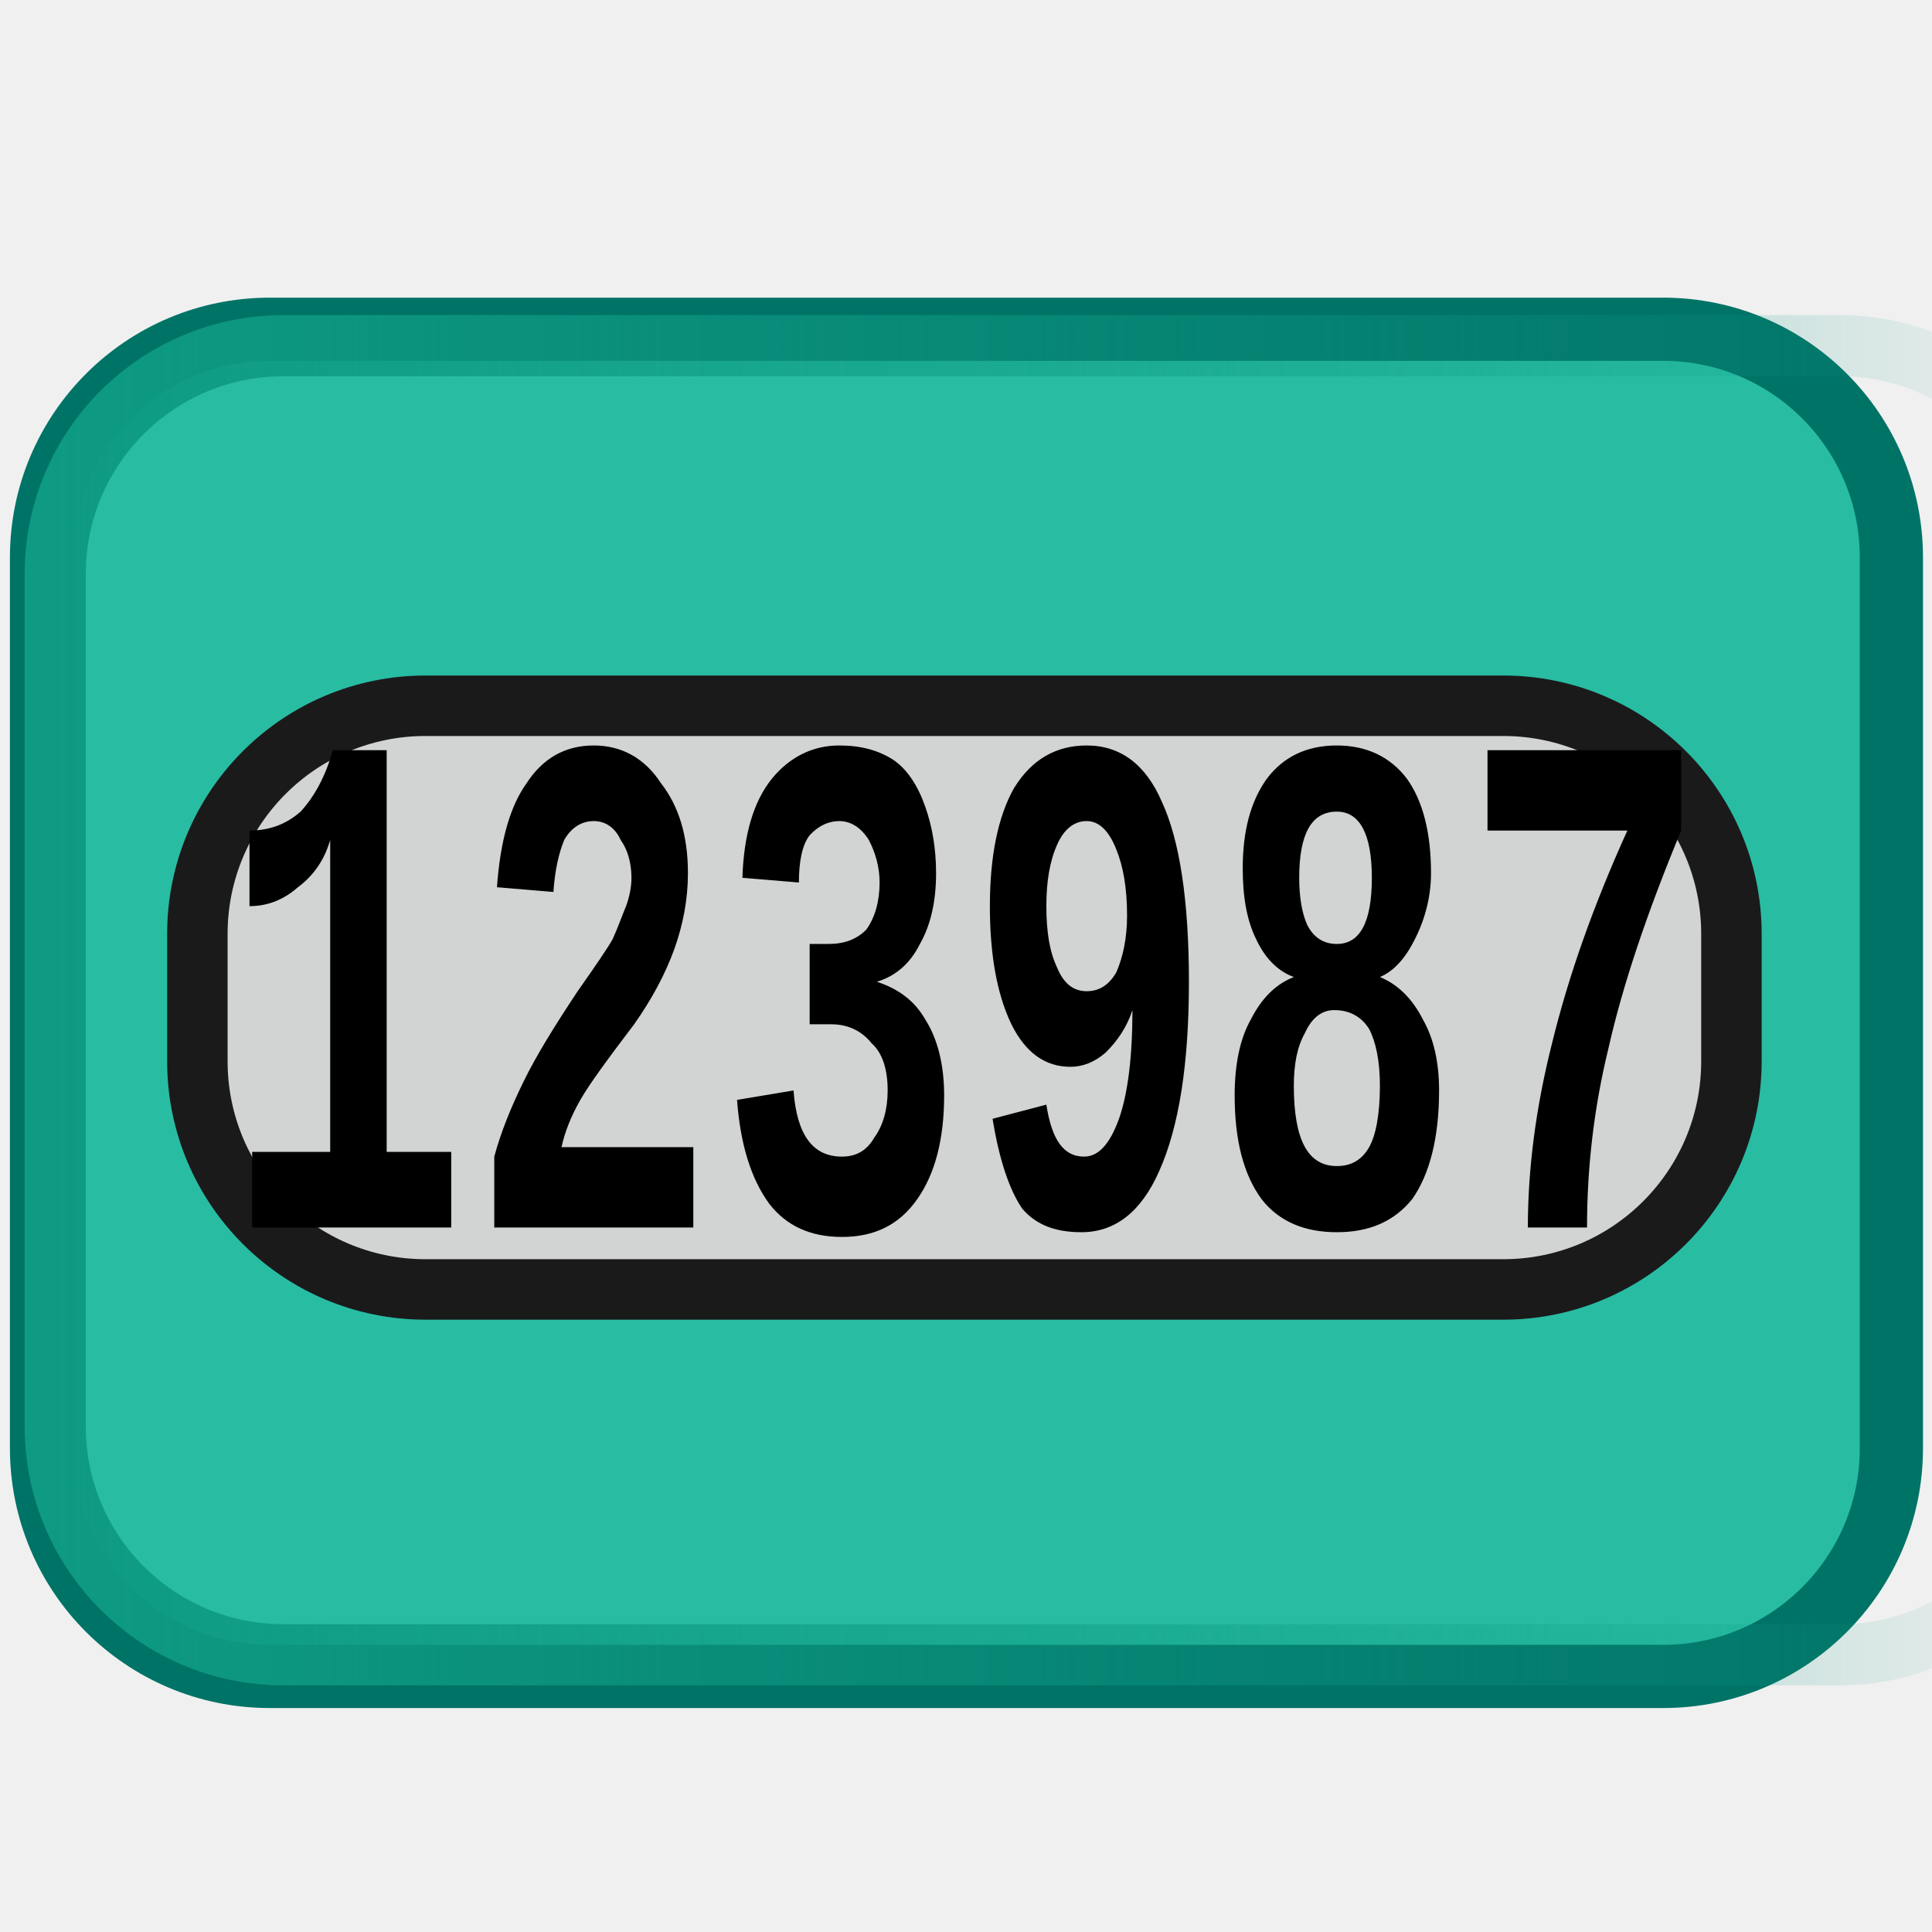
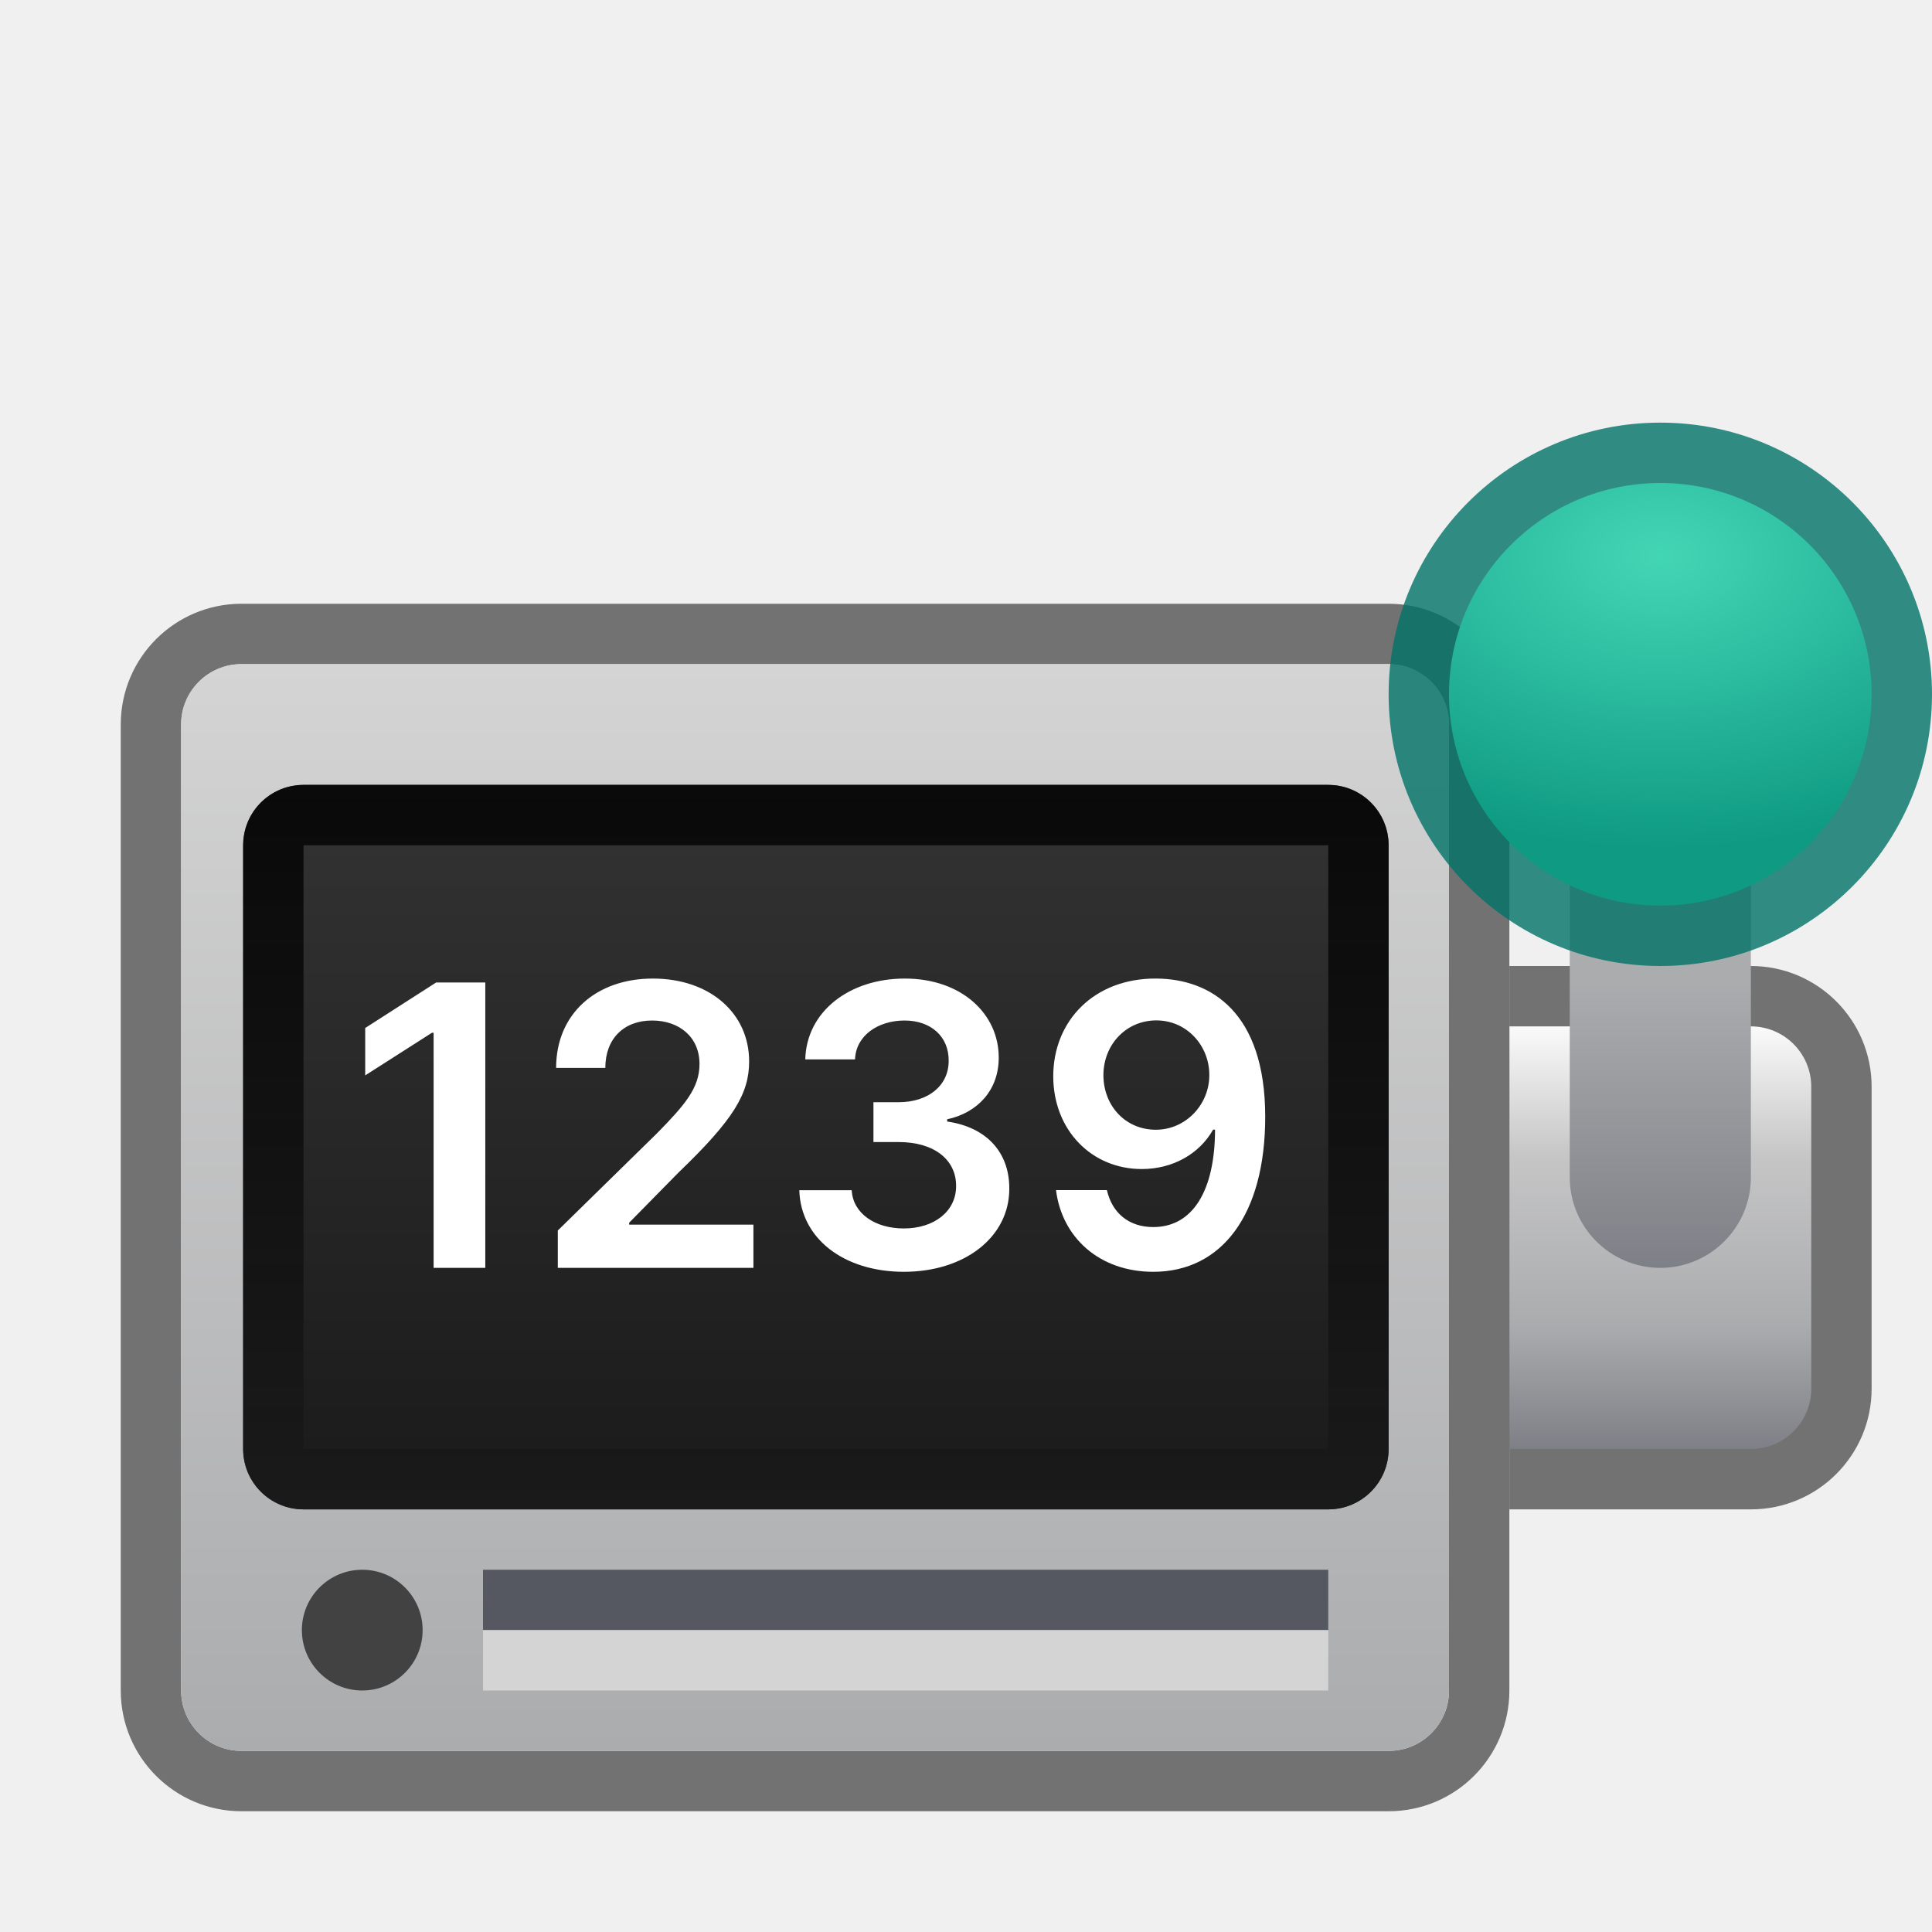
- <svg xmlns="http://www.w3.org/2000/svg" xmlns:xlink="http://www.w3.org/1999/xlink" width="32" height="32" viewBox="0 0 8.467 8.467" version="1.1" id="svg5">
-   <defs id="defs2">
-     <linearGradient id="linearGradient57301">
-       <stop style="stop-color:#0e9a83;stop-opacity:1;" offset="0" id="stop57297" />
-       <stop style="stop-color:#0e9a83;stop-opacity:0;" offset="1" id="stop57299" />
+ <svg xmlns="http://www.w3.org/2000/svg" width="32" height="32" viewBox="0 0 32 32" fill="none" version="1.1" id="svg66">
+   <path d="M25 16H29C30.105 16 31 16.895 31 18V23C31 24.105 30.105 25 29 25H25V16Z" fill="#535353" fill-opacity="0.8" id="path4" />
+   <path d="M25 17H29C29.552 17 30 17.448 30 18V23C30 23.552 29.552 24 29 24H25V17Z" fill="url(#paint0_linear_1:31)" id="path6" />
+   <rect x="2.5" y="10.5" width="22" height="19" rx="1.5" stroke="#535353" stroke-opacity="0.8" id="rect8" />
+   <rect x="3" y="11" width="21" height="18" rx="1" fill="url(#paint1_linear_1:31)" id="rect10" />
+   <rect x="4.027" y="13" width="18.973" height="12" rx="1" fill="url(#paint2_linear_1:31)" id="rect12" />
+   <rect x="4.527" y="13.5" width="17.973" height="11" rx="0.5" stroke="url(#paint3_linear_1:31)" stroke-opacity="0.9" id="rect14" />
+   <path d="M26 13H29V19.5C29 20.328 28.328 21 27.5 21C26.672 21 26 20.328 26 19.5V13Z" fill="url(#paint4_linear_1:31)" id="path16" />
+   <circle cx="27.5" cy="11.5" r="4.5" fill="#007367" fill-opacity="0.8" id="circle18" />
+   <circle cx="27.5" cy="11.5" r="3.5" fill="url(#paint5_radial_1:31)" id="circle20" />
+   <circle cx="6" cy="27" r="1" fill="#424242" id="circle22" />
+   <path d="M8.038 16.273H7.224L6.049 17.027V17.812L7.154 17.106H7.182V21H8.038V16.273ZM9.239 21H12.479V20.284H10.421V20.252L11.235 19.424C12.154 18.542 12.408 18.112 12.408 17.579C12.408 16.788 11.764 16.208 10.813 16.208C9.876 16.208 9.211 16.79 9.211 17.688H10.026C10.026 17.205 10.331 16.903 10.801 16.903C11.252 16.903 11.586 17.178 11.586 17.623C11.586 18.018 11.346 18.299 10.88 18.773L9.239 20.381V21ZM14.972 21.065C15.983 21.065 16.72 20.485 16.717 19.687C16.72 19.096 16.35 18.671 15.688 18.576V18.539C16.2 18.429 16.544 18.048 16.542 17.517C16.544 16.797 15.93 16.208 14.986 16.208C14.068 16.208 13.357 16.755 13.338 17.547H14.162C14.176 17.15 14.545 16.903 14.982 16.903C15.422 16.903 15.716 17.171 15.713 17.568C15.716 17.981 15.374 18.256 14.885 18.256H14.467V18.916H14.885C15.482 18.916 15.838 19.216 15.836 19.643C15.838 20.061 15.476 20.347 14.97 20.347C14.495 20.347 14.128 20.1 14.107 19.714H13.239C13.262 20.513 13.975 21.065 14.972 21.065ZM19.151 16.208C18.126 16.201 17.445 16.905 17.445 17.828C17.447 18.72 18.082 19.363 18.911 19.363C19.421 19.363 19.864 19.116 20.093 18.71H20.125C20.123 19.721 19.756 20.324 19.102 20.324C18.694 20.324 18.419 20.088 18.334 19.712H17.491C17.588 20.494 18.207 21.065 19.102 21.065C20.236 21.065 20.958 20.118 20.956 18.491C20.954 16.769 20.058 16.213 19.151 16.208ZM19.153 16.901C19.659 16.901 20.03 17.321 20.03 17.803C20.033 18.292 19.642 18.712 19.144 18.712C18.641 18.712 18.278 18.316 18.276 17.81C18.276 17.302 18.652 16.901 19.153 16.901Z" fill="white" id="path24" />
+   <rect x="8" y="26" width="14" height="1" fill="#555761" id="rect26" />
+   <rect x="8" y="27" width="14" height="1" fill="#D4D4D4" id="rect28" />
+   <defs id="defs64">
+     <linearGradient id="paint0_linear_1:31" x1="27.5" y1="17" x2="27.5" y2="24" gradientUnits="userSpaceOnUse">
+       <stop stop-color="#FAFAFA" id="stop30" />
+       <stop offset="0.312" stop-color="#C5C5C6" id="stop32" />
+       <stop offset="0.703" stop-color="#ABACAE" id="stop34" />
+       <stop offset="1" stop-color="#7E8087" id="stop36" />
    </linearGradient>
-     <linearGradient xlink:href="#linearGradient57301" id="linearGradient57303" x1="0.275" y1="17.198" x2="33.592" y2="17.198" gradientUnits="userSpaceOnUse" gradientTransform="matrix(0.2669328,0,0,0.2066729,0.1330692,0.82922)" />
+     <linearGradient id="paint1_linear_1:31" x1="13.5" y1="11" x2="13.5" y2="29" gradientUnits="userSpaceOnUse">
+       <stop stop-color="#D4D4D4" id="stop39" />
+       <stop offset="1" stop-color="#ABACAE" id="stop41" />
+     </linearGradient>
+     <linearGradient id="paint2_linear_1:31" x1="13.514" y1="13" x2="13.514" y2="25" gradientUnits="userSpaceOnUse">
+       <stop stop-color="#333333" id="stop44" />
+       <stop offset="1" stop-color="#1A1A1A" id="stop46" />
+     </linearGradient>
+     <linearGradient id="paint3_linear_1:31" x1="13.514" y1="13" x2="13.514" y2="25" gradientUnits="userSpaceOnUse">
+       <stop stop-opacity="0.9" id="stop49" />
+       <stop offset="1" stop-color="#1A1A1A" stop-opacity="0.9" id="stop51" />
+     </linearGradient>
+     <linearGradient id="paint4_linear_1:31" x1="27.5" y1="13" x2="27.5" y2="21" gradientUnits="userSpaceOnUse">
+       <stop offset="0.406" stop-color="#ABACAE" id="stop54" />
+       <stop offset="1" stop-color="#7E8087" id="stop56" />
+     </linearGradient>
+     <radialGradient id="paint5_radial_1:31" cx="0" cy="0" r="1" gradientUnits="userSpaceOnUse" gradientTransform="translate(27.5 9.21154) rotate(90) scale(4.84615 7.51358)">
+       <stop stop-color="#43D6B5" id="stop59" />
+       <stop offset="1" stop-color="#0E9A83" id="stop61" />
+     </radialGradient>
  </defs>
-   <g id="layer1">
-     <path style="fill:#28bca3;fill-opacity:1;fill-rule:evenodd;stroke:#007367;stroke-width:0.277;stroke-opacity:1" id="rect136" width="8.107" height="5.904" x="0.182" y="1.443" d="m 1.182,1.443 h 6.107 a 1,1 45 0 1 1,1 V 6.347 a 1,1 135 0 1 -1,1 l -6.107,0 a 1,1 45 0 1 -1,-1 V 2.443 a 1,1 135 0 1 1,-1 z" />
-     <path style="fill:#d4d4d4;fill-opacity:0.988;stroke:#1a1a1a;stroke-width:0.265;stroke-opacity:1" id="rect3279" width="6.723" height="2.558" x="0.865" y="3.093" d="m 1.865,3.093 4.723,0 a 1,1 45 0 1 1,1 v 0.558 a 1,1 135 0 1 -1,1 H 1.865 a 1,1 45 0 1 -1,-1 l 0,-0.558 a 1,1 135 0 1 1,-1 z" />
-     <text xml:space="preserve" style="font-style:normal;font-variant:normal;font-weight:bold;font-stretch:normal;font-size:2.397px;line-height:1.25;font-family:'Courier New';-inkscape-font-specification:'Courier New, Bold';font-variant-ligatures:normal;font-variant-caps:normal;font-variant-numeric:normal;font-variant-east-asian:normal;fill:#000000;fill-opacity:1;stroke:none;stroke-width:0.06" x="1.292" y="4.057" id="text31513" transform="scale(0.7544587,1.325454)">
-       <tspan id="tspan31511" style="font-style:normal;font-variant:normal;font-weight:bold;font-stretch:normal;font-size:2.397px;font-family:'Courier New';-inkscape-font-specification:'Courier New, Bold';font-variant-ligatures:normal;font-variant-caps:normal;font-variant-numeric:normal;font-variant-east-asian:normal;stroke-width:0.06" x="1.292" y="4.057">123987</tspan>
-     </text>
-     <path style="fill:none;fill-opacity:1;stroke:url(#linearGradient57303);stroke-width:0.268;stroke-miterlimit:4;stroke-dasharray:none;stroke-opacity:1" id="rect56705" width="8.822" height="5.737" x="0.242" y="1.515" d="m 1.242,1.515 h 6.822 a 1,1 45 0 1 1,1 v 3.737 a 1,1 135 0 1 -1,1 H 1.242 a 1,1 45 0 1 -1,-1 V 2.515 a 1,1 135 0 1 1,-1 z" />
-   </g>
-   <g id="layer2" />
</svg>
